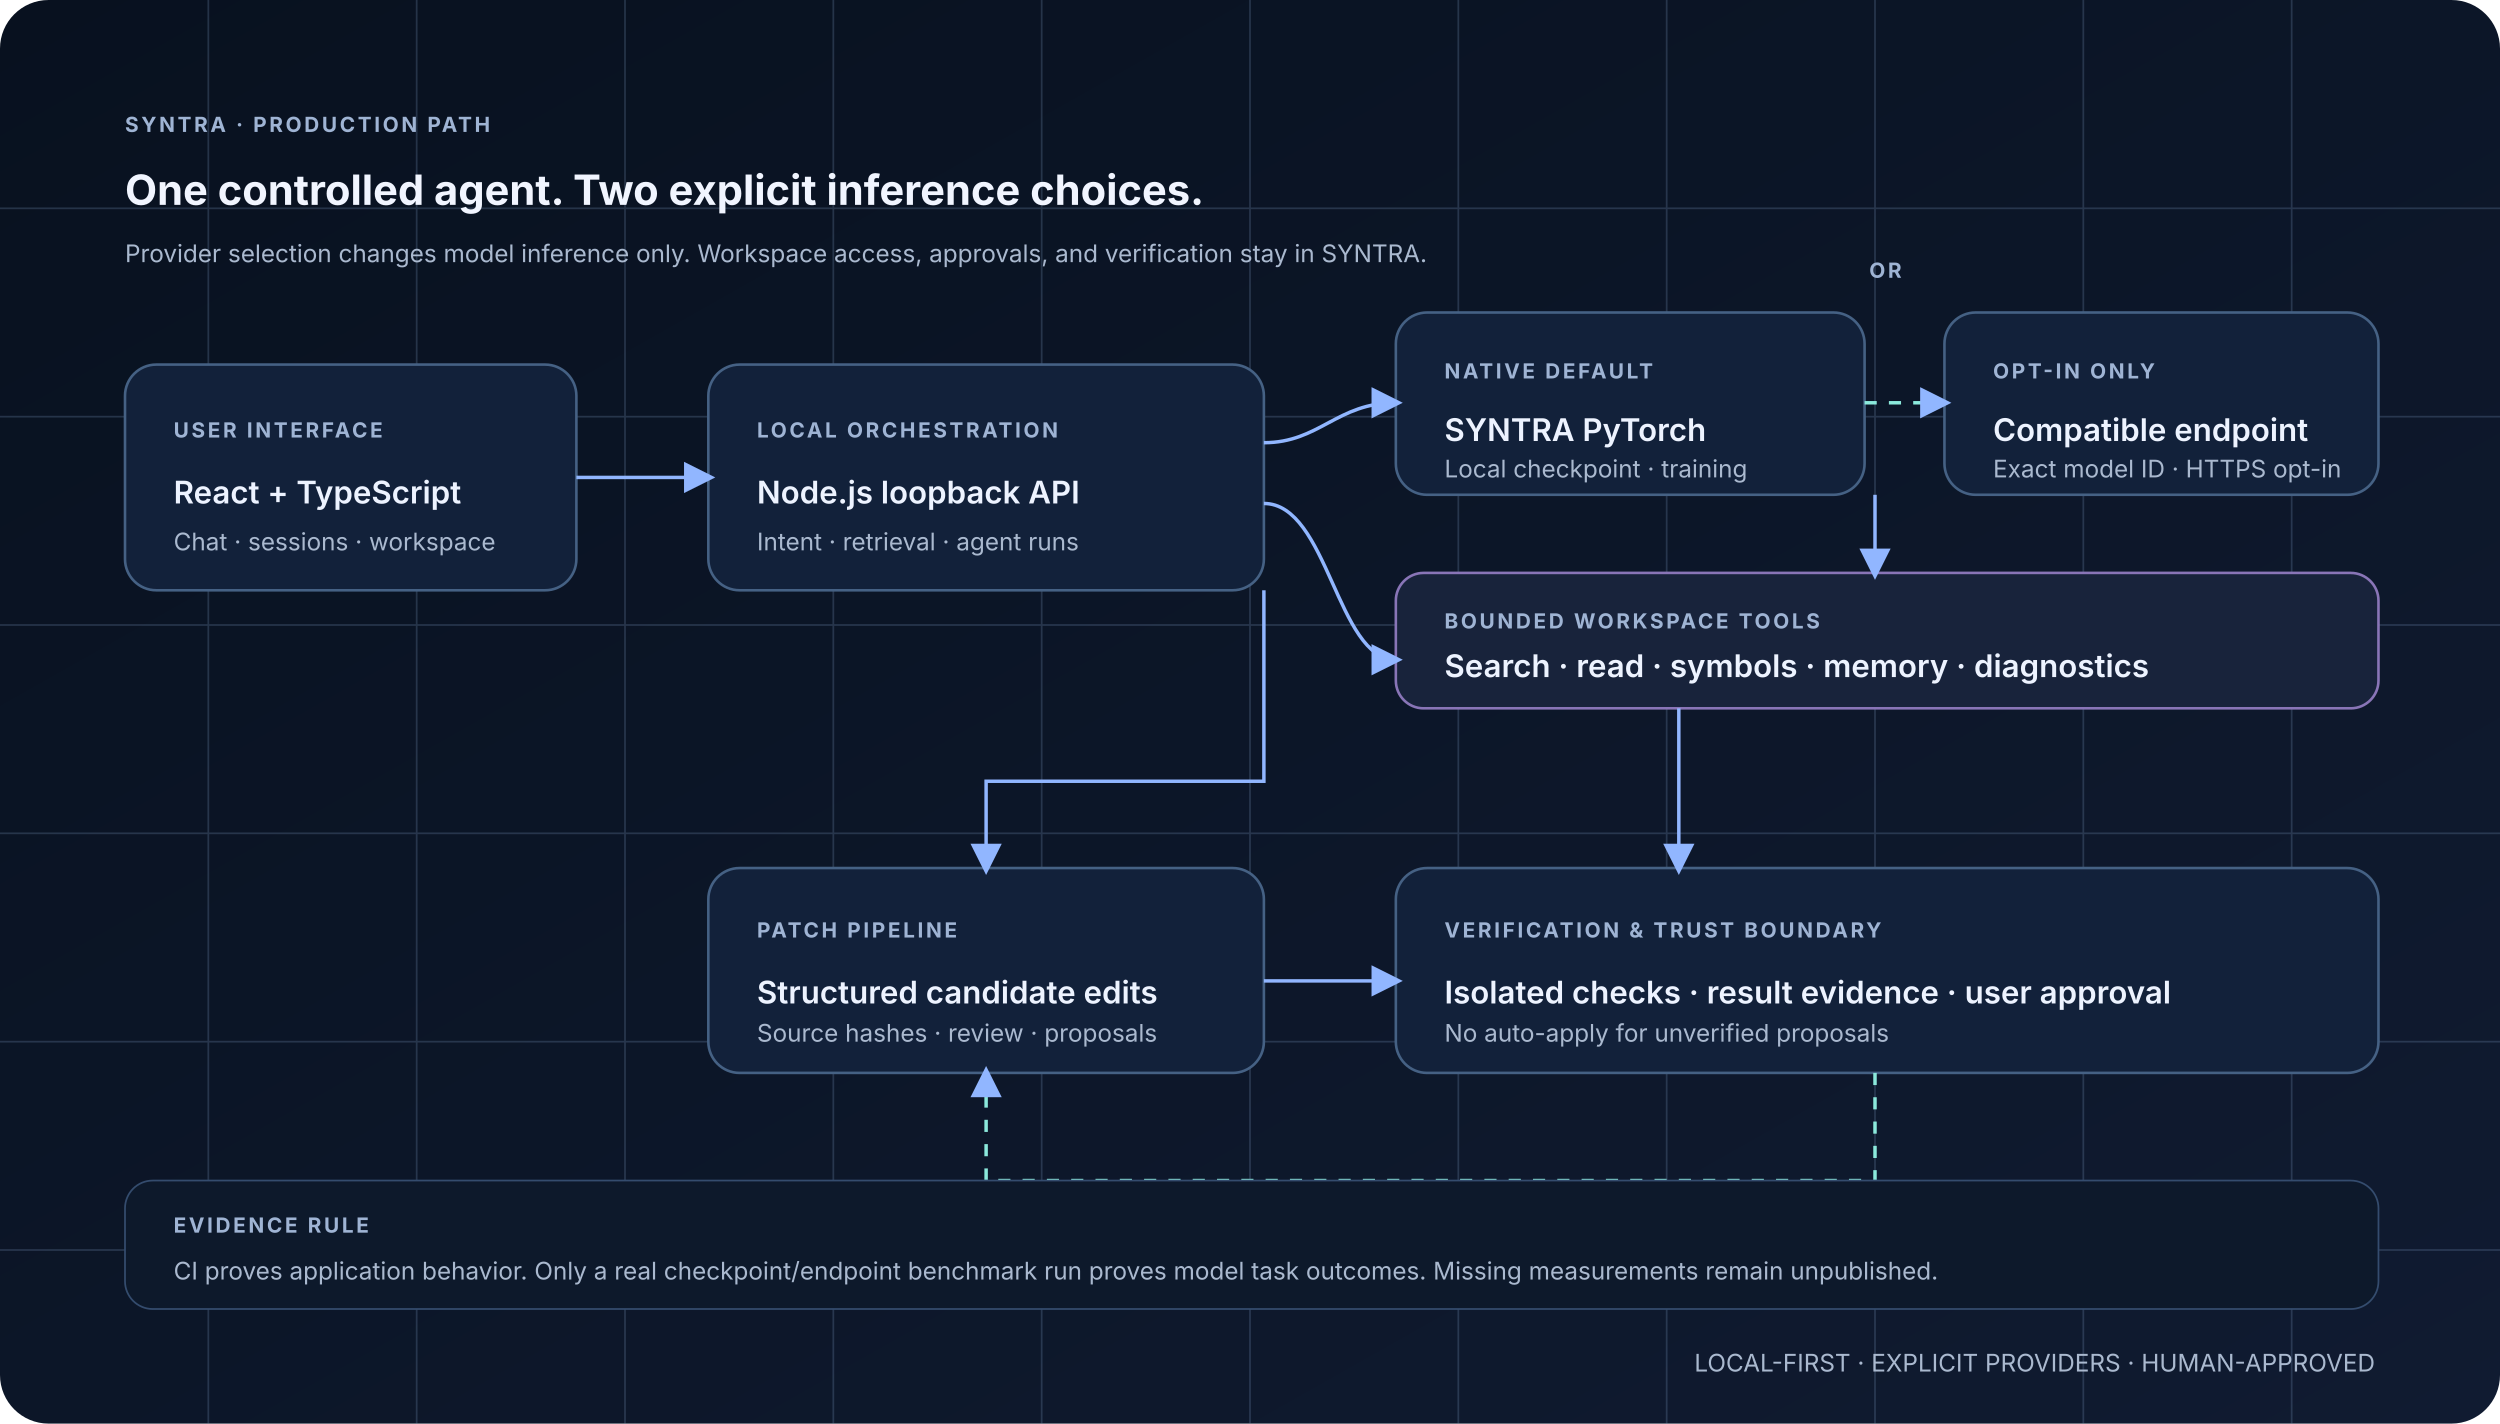
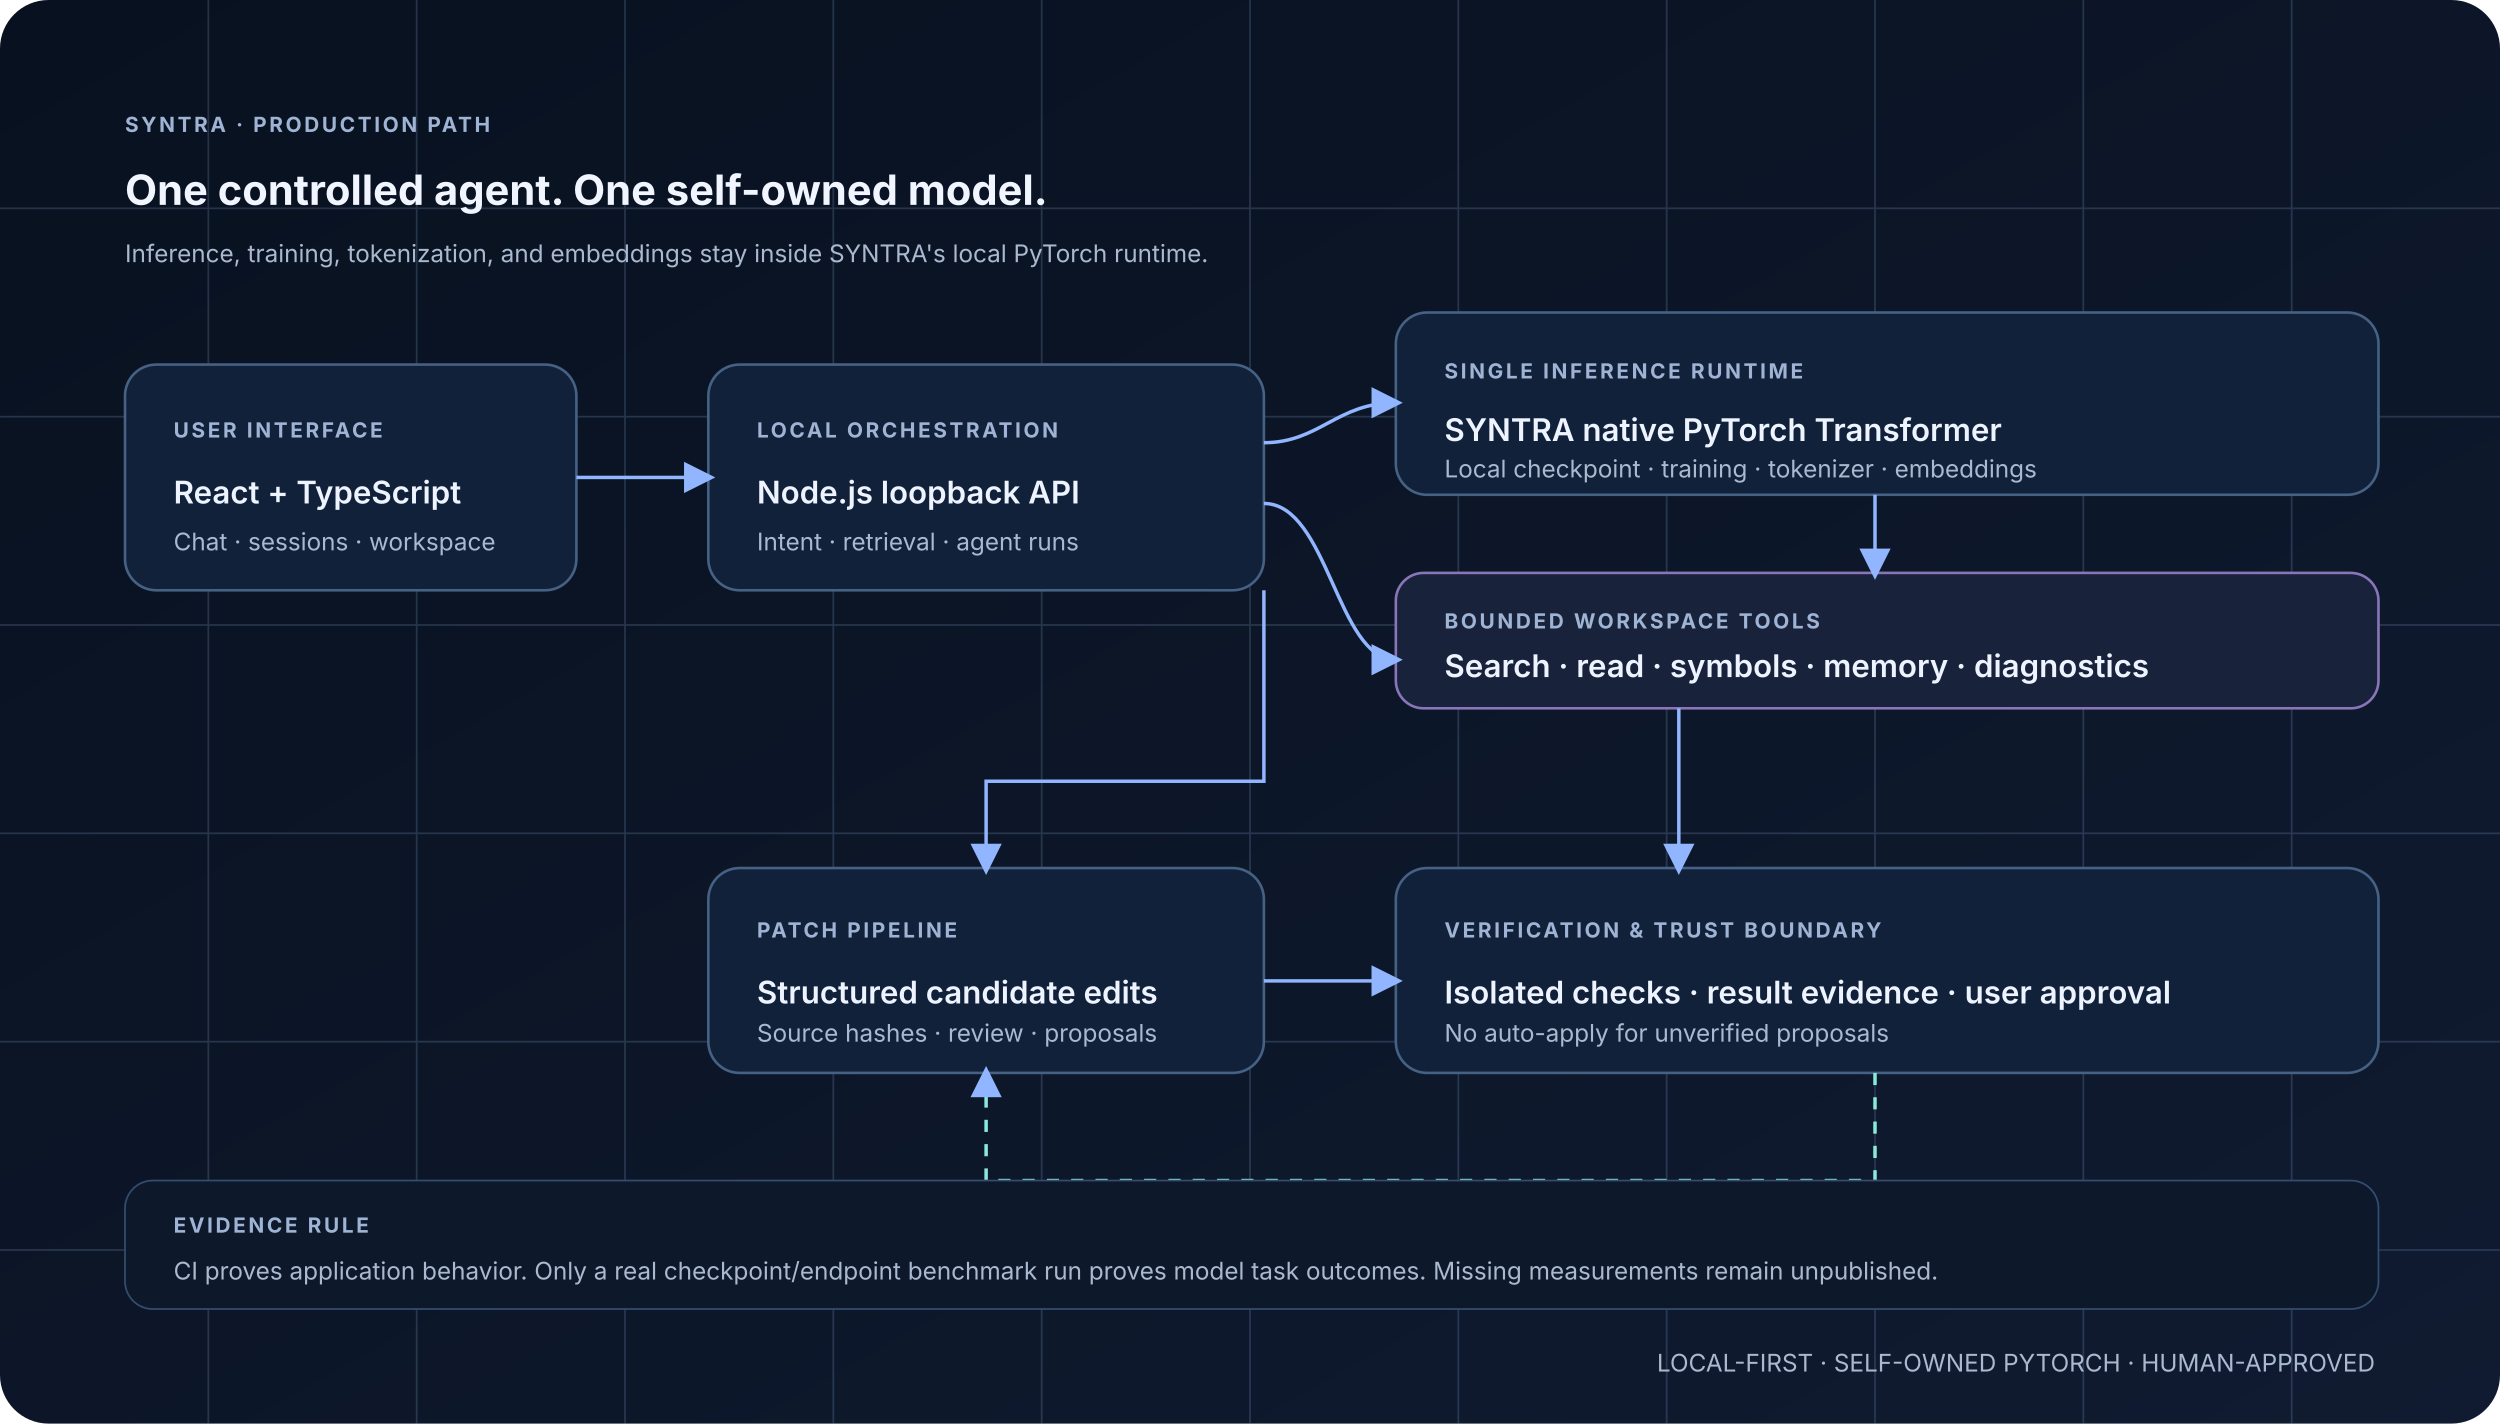
<svg xmlns="http://www.w3.org/2000/svg" width="1440" height="820" viewBox="0 0 1440 820" role="img" aria-labelledby="title desc">
  <defs>
    <linearGradient id="bg" x1="0" y1="0" x2="1" y2="1">
      <stop offset="0" stop-color="#08111f" />
      <stop offset="1" stop-color="#101b31" />
    </linearGradient>
    <marker id="arrow" markerWidth="9" markerHeight="9" refX="7" refY="4.5" orient="auto">
      <path d="M0 0L9 4.5L0 9Z" fill="#91b6ff" />
    </marker>
    <style>
      .h{font:700 24px Inter,Segoe UI,Arial,sans-serif;fill:#f1f5ff}
      .t{font:600 18px Inter,Segoe UI,Arial,sans-serif;fill:#edf3ff}
      .s{font:14px Inter,Segoe UI,Arial,sans-serif;fill:#aab9cf}
      .k{font:700 12px Inter,Segoe UI,Arial,sans-serif;letter-spacing:1.5px;fill:#9fb4d4}
      .node{fill:#12213a;stroke:#456184;stroke-width:1.5}
      .line{fill:none;stroke:#91b6ff;stroke-width:2;marker-end:url(#arrow)}
      .dash{fill:none;stroke:#8be9dc;stroke-width:2;stroke-dasharray:7 7;marker-end:url(#arrow)}
    </style>
  </defs>
  <rect width="1440" height="820" rx="28" fill="url(#bg)" />
  <g opacity=".22" fill="none" stroke="#8aa8d1">
    <path d="M0 120H1440M0 240H1440M0 360H1440M0 480H1440M0 600H1440M0 720H1440" />
    <path d="M120 0V820M240 0V820M360 0V820M480 0V820M600 0V820M720 0V820M840 0V820M960 0V820M1080 0V820M1200 0V820M1320 0V820" />
  </g>
  <text x="72" y="76" class="k">SYNTRA · PRODUCTION PATH</text>
-   <text x="72" y="118" class="h" font-size="34">One controlled agent. Two explicit inference choices.</text>
-   <text x="72" y="151" class="s">Provider selection changes model inference only. Workspace access, approvals, and verification stay in SYNTRA.</text>
+   <text x="72" y="118" class="h" font-size="34">One controlled agent. One self-owned model.</text>
+   <text x="72" y="151" class="s">Inference, training, tokenization, and embeddings stay inside SYNTRA's local PyTorch runtime.</text>
  <rect x="72" y="210" width="260" height="130" rx="18" class="node" />
  <text x="100" y="252" class="k">USER INTERFACE</text>
  <text x="100" y="290" class="t">React + TypeScript</text>
  <text x="100" y="317" class="s">Chat · sessions · workspace</text>
  <rect x="408" y="210" width="320" height="130" rx="18" class="node" />
  <text x="436" y="252" class="k">LOCAL ORCHESTRATION</text>
  <text x="436" y="290" class="t">Node.js loopback API</text>
  <text x="436" y="317" class="s">Intent · retrieval · agent runs</text>
-   <rect x="804" y="180" width="270" height="105" rx="18" class="node" />
-   <text x="832" y="218" class="k">NATIVE DEFAULT</text>
-   <text x="832" y="254" class="t">SYNTRA PyTorch</text>
-   <text x="832" y="275" class="s">Local checkpoint · training</text>
-   <rect x="1120" y="180" width="250" height="105" rx="18" class="node" stroke="#8c9fff" />
-   <text x="1148" y="218" class="k">OPT-IN ONLY</text>
-   <text x="1148" y="254" class="t">Compatible endpoint</text>
-   <text x="1148" y="275" class="s">Exact model ID · HTTPS opt-in</text>
+   <rect x="804" y="180" width="566" height="105" rx="18" class="node" />
+   <text x="832" y="218" class="k">SINGLE INFERENCE RUNTIME</text>
+   <text x="832" y="254" class="t">SYNTRA native PyTorch Transformer</text>
+   <text x="832" y="275" class="s">Local checkpoint · training · tokenizer · embeddings</text>
  <rect x="804" y="330" width="566" height="78" rx="16" fill="#18233b" stroke="#8975b7" stroke-width="1.5" />
  <text x="832" y="362" class="k">BOUNDED WORKSPACE TOOLS</text>
  <text x="832" y="390" class="t">Search · read · symbols · memory · diagnostics</text>
  <rect x="408" y="500" width="320" height="118" rx="18" class="node" />
  <text x="436" y="540" class="k">PATCH PIPELINE</text>
  <text x="436" y="578" class="t">Structured candidate edits</text>
  <text x="436" y="600" class="s">Source hashes · review · proposals</text>
  <rect x="804" y="500" width="566" height="118" rx="18" class="node" />
  <text x="832" y="540" class="k">VERIFICATION &amp; TRUST BOUNDARY</text>
  <text x="832" y="578" class="t">Isolated checks · result evidence · user approval</text>
  <text x="832" y="600" class="s">No auto-apply for unverified proposals</text>
  <path d="M332 275H408" class="line" />
  <path d="M728 255C760 255 770 232 804 232" class="line" />
  <path d="M728 290C765 290 770 380 804 380" class="line" />
-   <path d="M1074 232H1120" class="dash" />
-   <text x="1086" y="160" class="k" text-anchor="middle">OR</text>
  <path d="M1080 285V330" class="line" />
  <path d="M728 565H804" class="line" />
  <path d="M967 408V500" class="line" />
  <path d="M728 340V450H568V500" class="line" />
  <path d="M1080 618V680H568V618" class="dash" />
  <rect x="72" y="680" width="1298" height="74" rx="16" fill="#0d192b" stroke="#344c6e" />
  <text x="100" y="710" class="k">EVIDENCE RULE</text>
  <text x="100" y="737" class="s">CI proves application behavior. Only a real checkpoint/endpoint benchmark run proves model task outcomes. Missing measurements remain unpublished.</text>
-   <text x="1368" y="790" class="s" text-anchor="end">LOCAL-FIRST · EXPLICIT PROVIDERS · HUMAN-APPROVED</text>
+   <text x="1368" y="790" class="s" text-anchor="end">LOCAL-FIRST · SELF-OWNED PYTORCH · HUMAN-APPROVED</text>
</svg>
